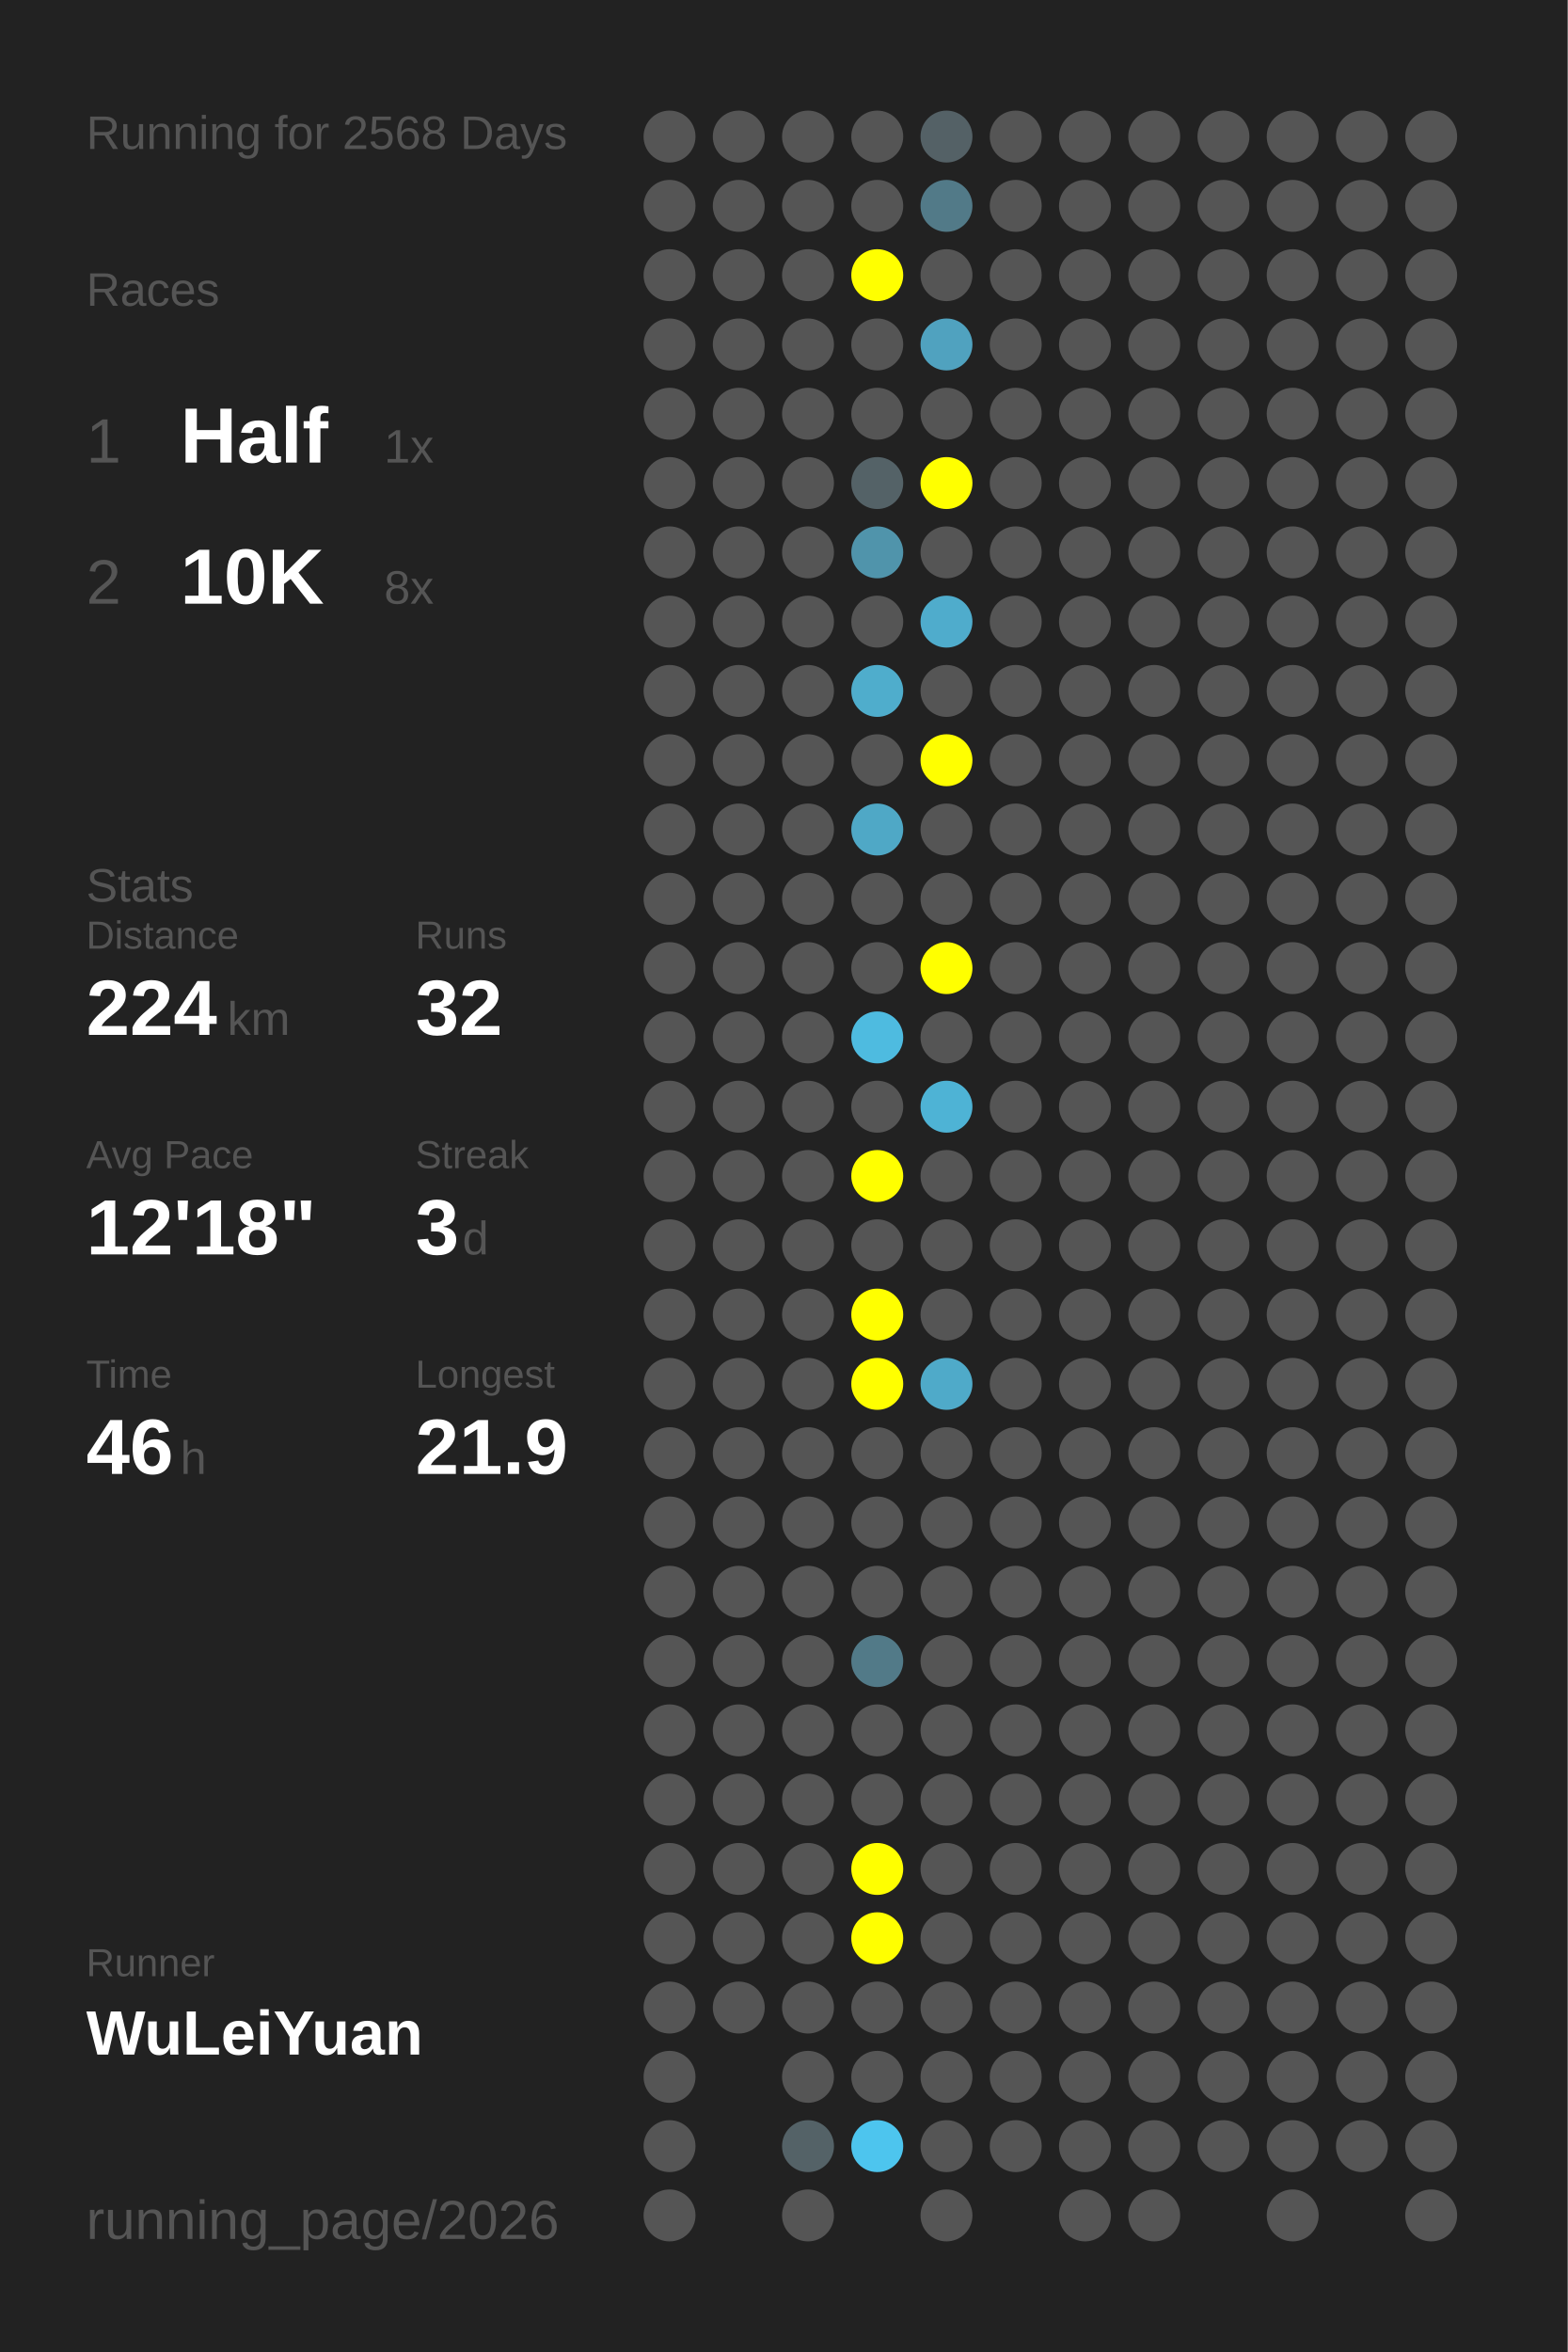
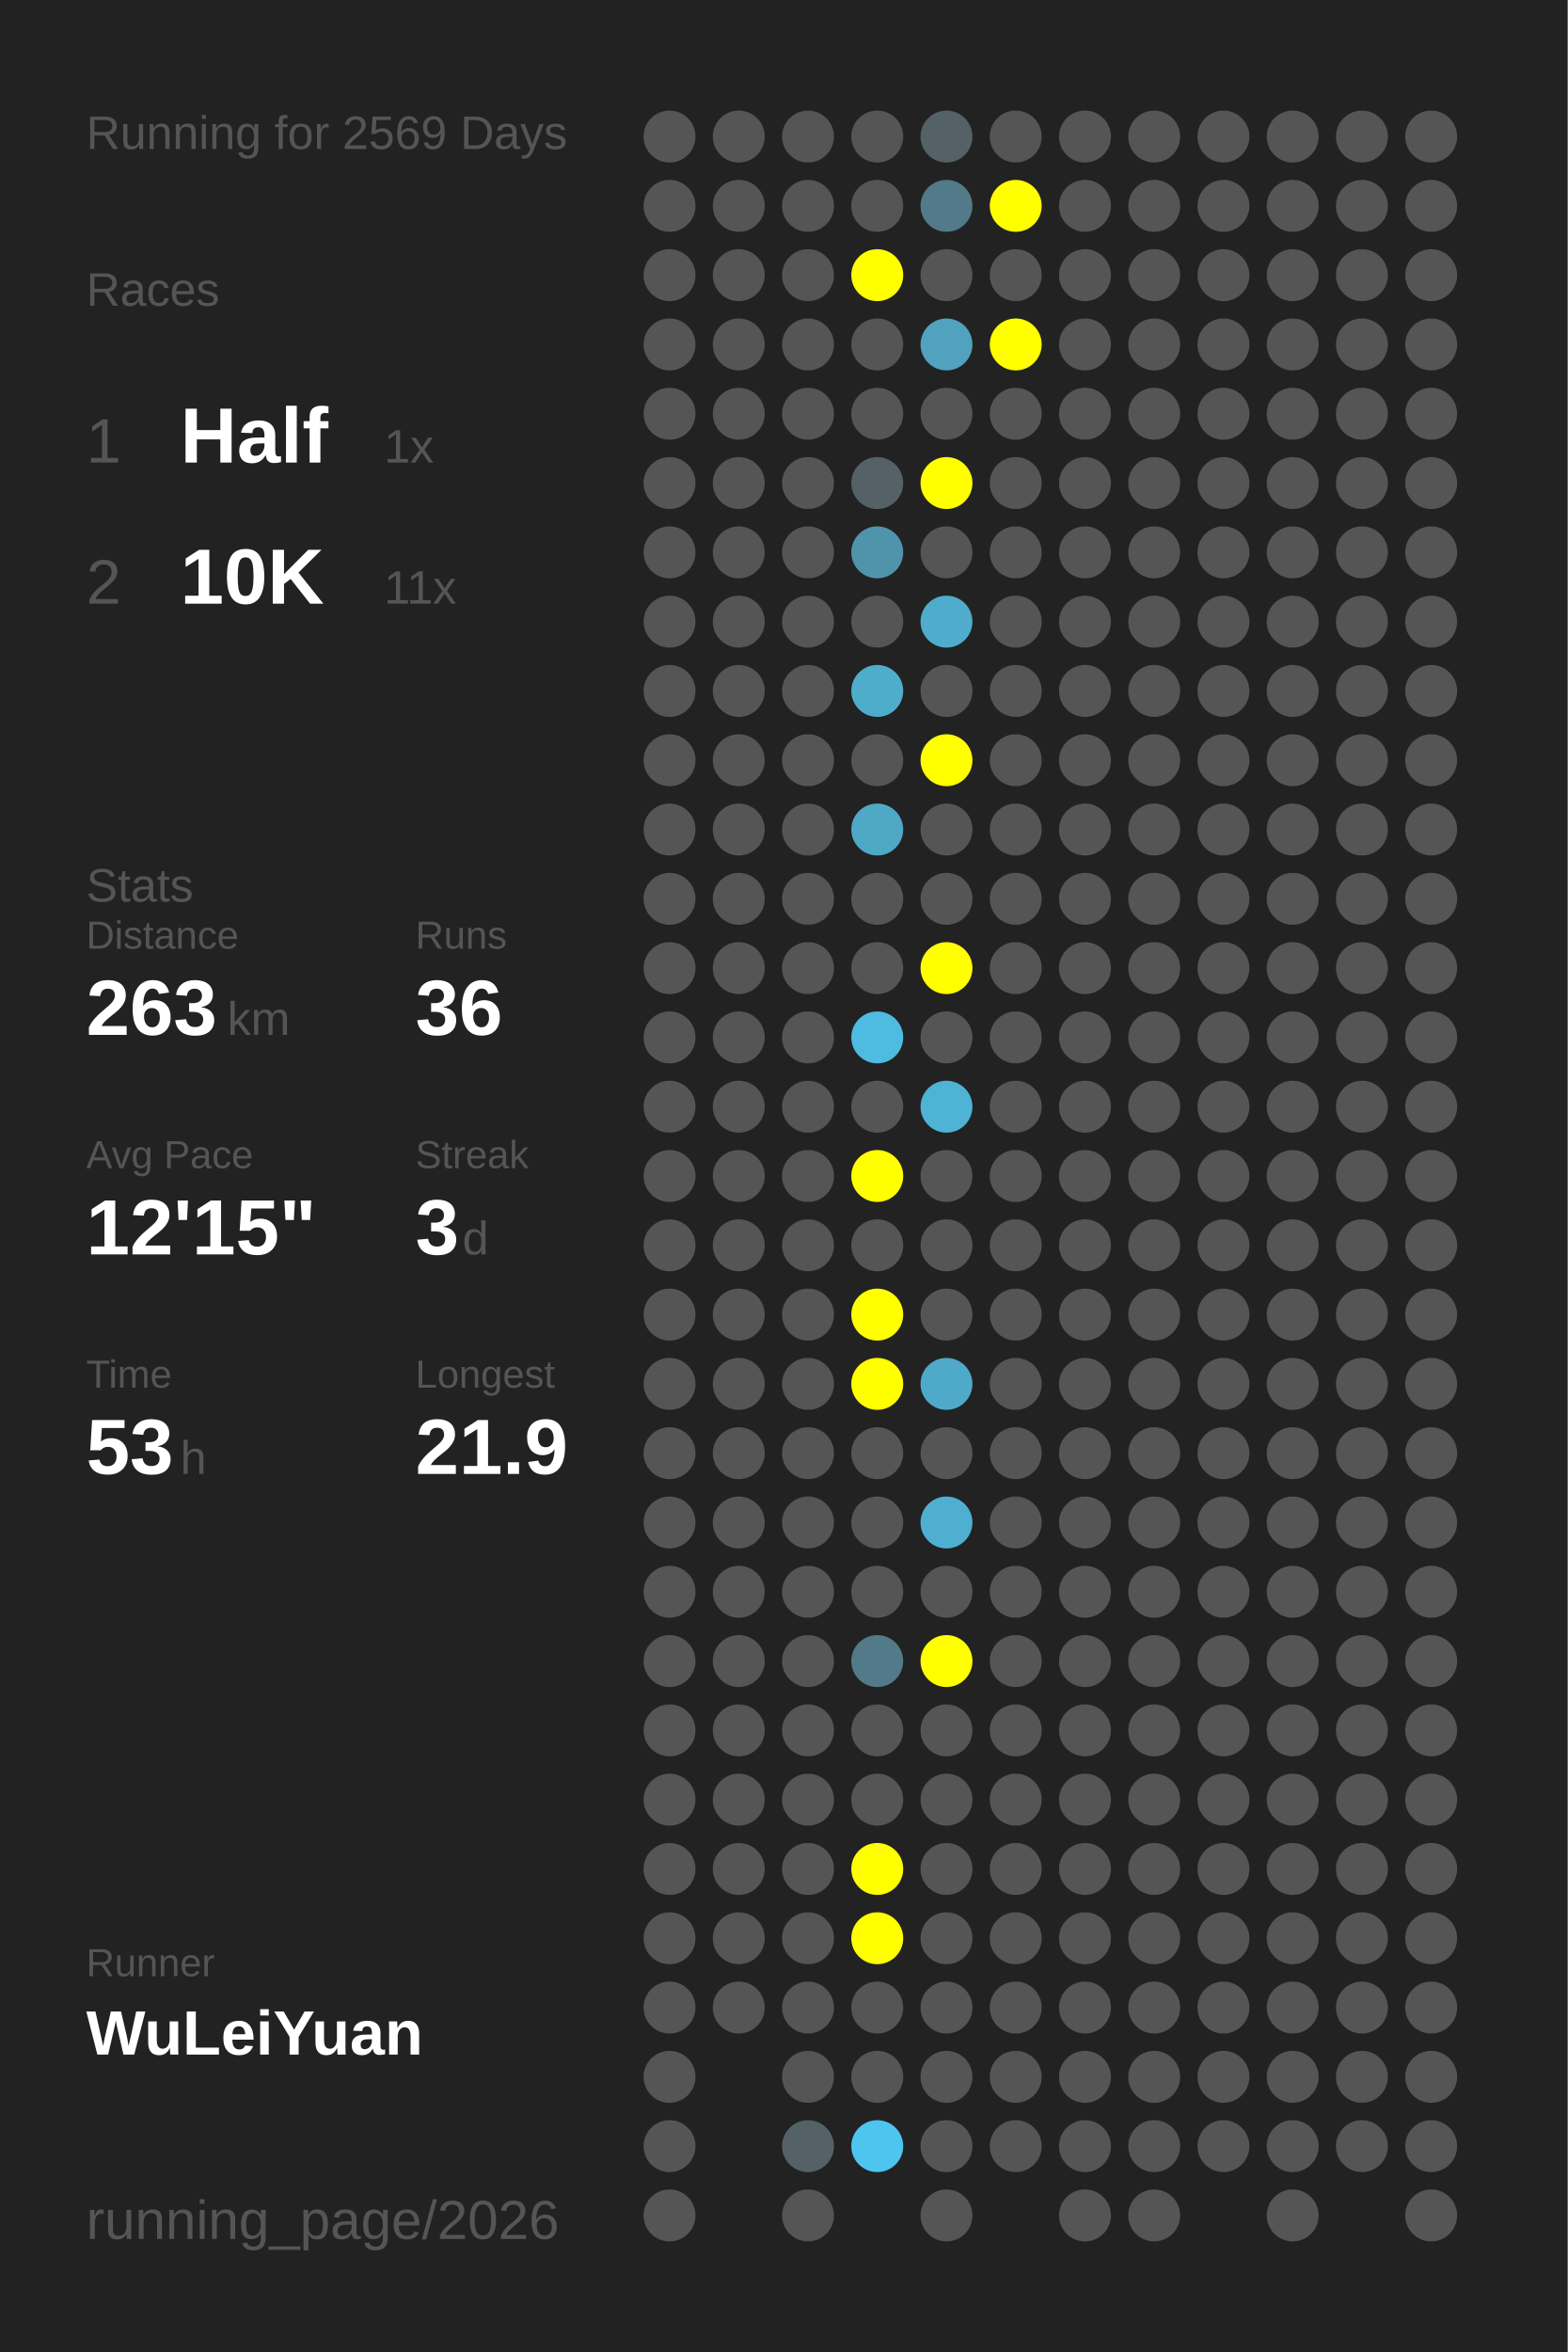
<svg xmlns="http://www.w3.org/2000/svg" baseProfile="full" height="300mm" version="1.1" viewBox="0,0,200,300" width="200mm">
  <defs />
  <rect fill="#222222" height="300" width="200" x="0" y="0" />
-   <text fill="#555555" style="font-size:6px; font-family:Arial;" x="11" y="19">Running for 2568 Days</text>
+   <text fill="#555555" style="font-size:6px; font-family:Arial;" x="11" y="19">Running for 2569 Days</text>
  <text fill="#555555" style="font-size:6px; font-family:Arial;" x="11" y="39">Races</text>
  <text fill="#555555" style="font-size:8px; font-family:Arial;" x="11" y="59">1</text>
  <text fill="#FFFFFF" style="font-size:10px; font-family:Arial; font-weight:bold;" x="23" y="59">Half</text>
  <text fill="#555555" style="font-size:6px; font-family:Arial;" x="49" y="59">1x</text>
  <text fill="#555555" style="font-size:8px; font-family:Arial;" x="11" y="77">2</text>
  <text fill="#FFFFFF" style="font-size:10px; font-family:Arial; font-weight:bold;" x="23" y="77">10K</text>
-   <text fill="#555555" style="font-size:6px; font-family:Arial;" x="49" y="77">8x</text>
+   <text fill="#555555" style="font-size:6px; font-family:Arial;" x="49" y="77">11x</text>
  <text fill="#555555" style="font-size:6px; font-family:Arial;" x="11" y="115">Stats</text>
  <text fill="#555555" style="font-size:5px; font-family:Arial;" x="11" y="121">Distance</text>
-   <text fill="#FFFFFF" style="font-size:10px; font-family:Arial; font-weight:bold;" x="11" y="132">224</text>
+   <text fill="#FFFFFF" style="font-size:10px; font-family:Arial; font-weight:bold;" x="11" y="132">263</text>
  <text fill="#555555" style="font-size:6px; font-family:Arial;" x="29" y="132">km</text>
  <text fill="#555555" style="font-size:5px; font-family:Arial;" x="53" y="121">Runs</text>
-   <text fill="#FFFFFF" style="font-size:10px; font-family:Arial; font-weight:bold;" x="53" y="132">32</text>
+   <text fill="#FFFFFF" style="font-size:10px; font-family:Arial; font-weight:bold;" x="53" y="132">36</text>
  <text fill="#555555" style="font-size:5px; font-family:Arial;" x="11" y="149">Avg Pace</text>
-   <text fill="#FFFFFF" style="font-size:10px; font-family:Arial; font-weight:bold;" x="11" y="160">12'18"</text>
+   <text fill="#FFFFFF" style="font-size:10px; font-family:Arial; font-weight:bold;" x="11" y="160">12'15"</text>
  <text fill="#555555" style="font-size:5px; font-family:Arial;" x="53" y="149">Streak</text>
  <text fill="#FFFFFF" style="font-size:10px; font-family:Arial; font-weight:bold;" x="53" y="160">3</text>
  <text fill="#555555" style="font-size:6px; font-family:Arial;" x="59" y="160">d</text>
  <text fill="#555555" style="font-size:5px; font-family:Arial;" x="11" y="177">Time</text>
-   <text fill="#FFFFFF" style="font-size:10px; font-family:Arial; font-weight:bold;" x="11" y="188">46</text>
+   <text fill="#FFFFFF" style="font-size:10px; font-family:Arial; font-weight:bold;" x="11" y="188">53</text>
  <text fill="#555555" style="font-size:6px; font-family:Arial;" x="23" y="188">h</text>
  <text fill="#555555" style="font-size:5px; font-family:Arial;" x="53" y="177">Longest</text>
  <text fill="#FFFFFF" style="font-size:10px; font-family:Arial; font-weight:bold;" x="53" y="188">21.9</text>
  <text fill="#555555" style="font-size:5px; font-family:Arial;" x="11" y="252.065">Runner</text>
  <text fill="#FFFFFF" style="font-size:8px; font-family:Arial; font-weight:bold;" x="11" y="262.065">WuLeiYuan</text>
  <text fill="#555555" style="font-size:7px; font-family:Arial;" x="11" y="285.581">running_page/2026</text>
  <circle cx="85.417" cy="17.419" fill="#555555" r="3.312" />
  <circle cx="85.417" cy="26.258" fill="#555555" r="3.312" />
  <circle cx="85.417" cy="35.097" fill="#555555" r="3.312" />
  <circle cx="85.417" cy="43.935" fill="#555555" r="3.312" />
  <circle cx="85.417" cy="52.774" fill="#555555" r="3.312" />
  <circle cx="85.417" cy="61.613" fill="#555555" r="3.312" />
  <circle cx="85.417" cy="70.452" fill="#555555" r="3.312" />
  <circle cx="85.417" cy="79.29" fill="#555555" r="3.312" />
  <circle cx="85.417" cy="88.129" fill="#555555" r="3.312" />
  <circle cx="85.417" cy="96.968" fill="#555555" r="3.312" />
  <circle cx="85.417" cy="105.806" fill="#555555" r="3.312" />
  <circle cx="85.417" cy="114.645" fill="#555555" r="3.312" />
  <circle cx="85.417" cy="123.484" fill="#555555" r="3.312" />
  <circle cx="85.417" cy="132.323" fill="#555555" r="3.312" />
  <circle cx="85.417" cy="141.161" fill="#555555" r="3.312" />
  <circle cx="85.417" cy="150" fill="#555555" r="3.312" />
  <circle cx="85.417" cy="158.839" fill="#555555" r="3.312" />
  <circle cx="85.417" cy="167.677" fill="#555555" r="3.312" />
  <circle cx="85.417" cy="176.516" fill="#555555" r="3.312" />
  <circle cx="85.417" cy="185.355" fill="#555555" r="3.312" />
  <circle cx="85.417" cy="194.194" fill="#555555" r="3.312" />
  <circle cx="85.417" cy="203.032" fill="#555555" r="3.312" />
  <circle cx="85.417" cy="211.871" fill="#555555" r="3.312" />
  <circle cx="85.417" cy="220.71" fill="#555555" r="3.312" />
  <circle cx="85.417" cy="229.548" fill="#555555" r="3.312" />
  <circle cx="85.417" cy="238.387" fill="#555555" r="3.312" />
  <circle cx="85.417" cy="247.226" fill="#555555" r="3.312" />
  <circle cx="85.417" cy="256.065" fill="#555555" r="3.312" />
  <circle cx="85.417" cy="264.903" fill="#555555" r="3.312" />
  <circle cx="85.417" cy="273.742" fill="#555555" r="3.312" />
  <circle cx="85.417" cy="282.581" fill="#555555" r="3.312" />
  <circle cx="94.25" cy="17.419" fill="#555555" r="3.312" />
  <circle cx="94.25" cy="26.258" fill="#555555" r="3.312" />
  <circle cx="94.25" cy="35.097" fill="#555555" r="3.312" />
  <circle cx="94.25" cy="43.935" fill="#555555" r="3.312" />
  <circle cx="94.25" cy="52.774" fill="#555555" r="3.312" />
  <circle cx="94.25" cy="61.613" fill="#555555" r="3.312" />
  <circle cx="94.25" cy="70.452" fill="#555555" r="3.312" />
  <circle cx="94.25" cy="79.29" fill="#555555" r="3.312" />
  <circle cx="94.25" cy="88.129" fill="#555555" r="3.312" />
  <circle cx="94.25" cy="96.968" fill="#555555" r="3.312" />
  <circle cx="94.25" cy="105.806" fill="#555555" r="3.312" />
  <circle cx="94.25" cy="114.645" fill="#555555" r="3.312" />
  <circle cx="94.25" cy="123.484" fill="#555555" r="3.312" />
  <circle cx="94.25" cy="132.323" fill="#555555" r="3.312" />
  <circle cx="94.25" cy="141.161" fill="#555555" r="3.312" />
  <circle cx="94.25" cy="150" fill="#555555" r="3.312" />
  <circle cx="94.25" cy="158.839" fill="#555555" r="3.312" />
  <circle cx="94.25" cy="167.677" fill="#555555" r="3.312" />
  <circle cx="94.25" cy="176.516" fill="#555555" r="3.312" />
  <circle cx="94.25" cy="185.355" fill="#555555" r="3.312" />
  <circle cx="94.25" cy="194.194" fill="#555555" r="3.312" />
  <circle cx="94.25" cy="203.032" fill="#555555" r="3.312" />
  <circle cx="94.25" cy="211.871" fill="#555555" r="3.312" />
  <circle cx="94.25" cy="220.71" fill="#555555" r="3.312" />
  <circle cx="94.25" cy="229.548" fill="#555555" r="3.312" />
  <circle cx="94.25" cy="238.387" fill="#555555" r="3.312" />
  <circle cx="94.25" cy="247.226" fill="#555555" r="3.312" />
  <circle cx="94.25" cy="256.065" fill="#555555" r="3.312" />
  <circle cx="103.083" cy="17.419" fill="#555555" r="3.312" />
  <circle cx="103.083" cy="26.258" fill="#555555" r="3.312" />
  <circle cx="103.083" cy="35.097" fill="#555555" r="3.312" />
  <circle cx="103.083" cy="43.935" fill="#555555" r="3.312" />
  <circle cx="103.083" cy="52.774" fill="#555555" r="3.312" />
  <circle cx="103.083" cy="61.613" fill="#555555" r="3.312" />
  <circle cx="103.083" cy="70.452" fill="#555555" r="3.312" />
  <circle cx="103.083" cy="79.29" fill="#555555" r="3.312" />
  <circle cx="103.083" cy="88.129" fill="#555555" r="3.312" />
  <circle cx="103.083" cy="96.968" fill="#555555" r="3.312" />
  <circle cx="103.083" cy="105.806" fill="#555555" r="3.312" />
  <circle cx="103.083" cy="114.645" fill="#555555" r="3.312" />
  <circle cx="103.083" cy="123.484" fill="#555555" r="3.312" />
  <circle cx="103.083" cy="132.323" fill="#555555" r="3.312" />
  <circle cx="103.083" cy="141.161" fill="#555555" r="3.312" />
  <circle cx="103.083" cy="150" fill="#555555" r="3.312" />
  <circle cx="103.083" cy="158.839" fill="#555555" r="3.312" />
  <circle cx="103.083" cy="167.677" fill="#555555" r="3.312" />
  <circle cx="103.083" cy="176.516" fill="#555555" r="3.312" />
  <circle cx="103.083" cy="185.355" fill="#555555" r="3.312" />
  <circle cx="103.083" cy="194.194" fill="#555555" r="3.312" />
  <circle cx="103.083" cy="203.032" fill="#555555" r="3.312" />
  <circle cx="103.083" cy="211.871" fill="#555555" r="3.312" />
  <circle cx="103.083" cy="220.71" fill="#555555" r="3.312" />
  <circle cx="103.083" cy="229.548" fill="#555555" r="3.312" />
  <circle cx="103.083" cy="238.387" fill="#555555" r="3.312" />
  <circle cx="103.083" cy="247.226" fill="#555555" r="3.312" />
  <circle cx="103.083" cy="256.065" fill="#555555" r="3.312" />
  <circle cx="103.083" cy="264.903" fill="#555555" r="3.312" />
  <circle cx="103.083" cy="273.742" fill="#546267" r="3.312" />
  <circle cx="103.083" cy="282.581" fill="#555555" r="3.312" />
  <circle cx="111.917" cy="17.419" fill="#555555" r="3.312" />
  <circle cx="111.917" cy="26.258" fill="#555555" r="3.312" />
  <circle cx="111.917" cy="35.097" fill="#FFFF00" r="3.312" />
  <circle cx="111.917" cy="43.935" fill="#555555" r="3.312" />
  <circle cx="111.917" cy="52.774" fill="#555555" r="3.312" />
  <circle cx="111.917" cy="61.613" fill="#546267" r="3.312" />
  <circle cx="111.917" cy="70.452" fill="#5094ab" r="3.312" />
  <circle cx="111.917" cy="79.29" fill="#555555" r="3.312" />
  <circle cx="111.917" cy="88.129" fill="#4fadcc" r="3.312" />
  <circle cx="111.917" cy="96.968" fill="#555555" r="3.312" />
  <circle cx="111.917" cy="105.806" fill="#4fa8c6" r="3.312" />
  <circle cx="111.917" cy="114.645" fill="#555555" r="3.312" />
  <circle cx="111.917" cy="123.484" fill="#555555" r="3.312" />
  <circle cx="111.917" cy="132.323" fill="#4ebbe0" r="3.312" />
  <circle cx="111.917" cy="141.161" fill="#555555" r="3.312" />
  <circle cx="111.917" cy="150" fill="#FFFF00" r="3.312" />
  <circle cx="111.917" cy="158.839" fill="#555555" r="3.312" />
  <circle cx="111.917" cy="167.677" fill="#FFFF00" r="3.312" />
  <circle cx="111.917" cy="176.516" fill="#FFFF00" r="3.312" />
  <circle cx="111.917" cy="185.355" fill="#555555" r="3.312" />
  <circle cx="111.917" cy="194.194" fill="#555555" r="3.312" />
  <circle cx="111.917" cy="203.032" fill="#555555" r="3.312" />
  <circle cx="111.917" cy="211.871" fill="#527a88" r="3.312" />
  <circle cx="111.917" cy="220.71" fill="#555555" r="3.312" />
  <circle cx="111.917" cy="229.548" fill="#555555" r="3.312" />
  <circle cx="111.917" cy="238.387" fill="#FFFF00" r="3.312" />
  <circle cx="111.917" cy="247.226" fill="#FFFF00" r="3.312" />
  <circle cx="111.917" cy="256.065" fill="#555555" r="3.312" />
  <circle cx="111.917" cy="264.903" fill="#555555" r="3.312" />
  <circle cx="111.917" cy="273.742" fill="#4dc5ee" r="3.312" />
  <circle cx="120.75" cy="17.419" fill="#546166" r="3.312" />
  <circle cx="120.75" cy="26.258" fill="#527a88" r="3.312" />
  <circle cx="120.75" cy="35.097" fill="#555555" r="3.312" />
  <circle cx="120.75" cy="43.935" fill="#50a2bf" r="3.312" />
  <circle cx="120.75" cy="52.774" fill="#555555" r="3.312" />
  <circle cx="120.75" cy="61.613" fill="#FFFF00" r="3.312" />
  <circle cx="120.75" cy="70.452" fill="#555555" r="3.312" />
  <circle cx="120.75" cy="79.29" fill="#4faccc" r="3.312" />
  <circle cx="120.75" cy="88.129" fill="#555555" r="3.312" />
  <circle cx="120.75" cy="96.968" fill="#FFFF00" r="3.312" />
  <circle cx="120.75" cy="105.806" fill="#555555" r="3.312" />
  <circle cx="120.75" cy="114.645" fill="#555555" r="3.312" />
  <circle cx="120.75" cy="123.484" fill="#FFFF00" r="3.312" />
  <circle cx="120.75" cy="132.323" fill="#555555" r="3.312" />
  <circle cx="120.75" cy="141.161" fill="#4eb3d5" r="3.312" />
  <circle cx="120.75" cy="150" fill="#555555" r="3.312" />
  <circle cx="120.75" cy="158.839" fill="#555555" r="3.312" />
  <circle cx="120.75" cy="167.677" fill="#555555" r="3.312" />
  <circle cx="120.75" cy="176.516" fill="#4faac9" r="3.312" />
  <circle cx="120.75" cy="185.355" fill="#555555" r="3.312" />
-   <circle cx="120.75" cy="194.194" fill="#555555" r="3.312" />
+   <circle cx="120.75" cy="194.194" fill="#4fafd0" r="3.312" />
  <circle cx="120.75" cy="203.032" fill="#555555" r="3.312" />
-   <circle cx="120.75" cy="211.871" fill="#555555" r="3.312" />
+   <circle cx="120.75" cy="211.871" fill="#FFFF00" r="3.312" />
  <circle cx="120.75" cy="220.71" fill="#555555" r="3.312" />
  <circle cx="120.75" cy="229.548" fill="#555555" r="3.312" />
  <circle cx="120.75" cy="238.387" fill="#555555" r="3.312" />
  <circle cx="120.75" cy="247.226" fill="#555555" r="3.312" />
  <circle cx="120.75" cy="256.065" fill="#555555" r="3.312" />
  <circle cx="120.75" cy="264.903" fill="#555555" r="3.312" />
  <circle cx="120.75" cy="273.742" fill="#555555" r="3.312" />
  <circle cx="120.75" cy="282.581" fill="#555555" r="3.312" />
  <circle cx="129.583" cy="17.419" fill="#555555" r="3.312" />
-   <circle cx="129.583" cy="26.258" fill="#555555" r="3.312" />
+   <circle cx="129.583" cy="26.258" fill="#FFFF00" r="3.312" />
  <circle cx="129.583" cy="35.097" fill="#555555" r="3.312" />
-   <circle cx="129.583" cy="43.935" fill="#555555" r="3.312" />
+   <circle cx="129.583" cy="43.935" fill="#FFFF00" r="3.312" />
  <circle cx="129.583" cy="52.774" fill="#555555" r="3.312" />
  <circle cx="129.583" cy="61.613" fill="#555555" r="3.312" />
  <circle cx="129.583" cy="70.452" fill="#555555" r="3.312" />
  <circle cx="129.583" cy="79.29" fill="#555555" r="3.312" />
  <circle cx="129.583" cy="88.129" fill="#555555" r="3.312" />
  <circle cx="129.583" cy="96.968" fill="#555555" r="3.312" />
  <circle cx="129.583" cy="105.806" fill="#555555" r="3.312" />
  <circle cx="129.583" cy="114.645" fill="#555555" r="3.312" />
  <circle cx="129.583" cy="123.484" fill="#555555" r="3.312" />
  <circle cx="129.583" cy="132.323" fill="#555555" r="3.312" />
  <circle cx="129.583" cy="141.161" fill="#555555" r="3.312" />
  <circle cx="129.583" cy="150" fill="#555555" r="3.312" />
  <circle cx="129.583" cy="158.839" fill="#555555" r="3.312" />
  <circle cx="129.583" cy="167.677" fill="#555555" r="3.312" />
  <circle cx="129.583" cy="176.516" fill="#555555" r="3.312" />
  <circle cx="129.583" cy="185.355" fill="#555555" r="3.312" />
  <circle cx="129.583" cy="194.194" fill="#555555" r="3.312" />
  <circle cx="129.583" cy="203.032" fill="#555555" r="3.312" />
  <circle cx="129.583" cy="211.871" fill="#555555" r="3.312" />
  <circle cx="129.583" cy="220.71" fill="#555555" r="3.312" />
  <circle cx="129.583" cy="229.548" fill="#555555" r="3.312" />
  <circle cx="129.583" cy="238.387" fill="#555555" r="3.312" />
  <circle cx="129.583" cy="247.226" fill="#555555" r="3.312" />
  <circle cx="129.583" cy="256.065" fill="#555555" r="3.312" />
  <circle cx="129.583" cy="264.903" fill="#555555" r="3.312" />
  <circle cx="129.583" cy="273.742" fill="#555555" r="3.312" />
  <circle cx="138.417" cy="17.419" fill="#555555" r="3.312" />
  <circle cx="138.417" cy="26.258" fill="#555555" r="3.312" />
  <circle cx="138.417" cy="35.097" fill="#555555" r="3.312" />
  <circle cx="138.417" cy="43.935" fill="#555555" r="3.312" />
  <circle cx="138.417" cy="52.774" fill="#555555" r="3.312" />
  <circle cx="138.417" cy="61.613" fill="#555555" r="3.312" />
  <circle cx="138.417" cy="70.452" fill="#555555" r="3.312" />
  <circle cx="138.417" cy="79.29" fill="#555555" r="3.312" />
  <circle cx="138.417" cy="88.129" fill="#555555" r="3.312" />
  <circle cx="138.417" cy="96.968" fill="#555555" r="3.312" />
  <circle cx="138.417" cy="105.806" fill="#555555" r="3.312" />
  <circle cx="138.417" cy="114.645" fill="#555555" r="3.312" />
  <circle cx="138.417" cy="123.484" fill="#555555" r="3.312" />
  <circle cx="138.417" cy="132.323" fill="#555555" r="3.312" />
  <circle cx="138.417" cy="141.161" fill="#555555" r="3.312" />
  <circle cx="138.417" cy="150" fill="#555555" r="3.312" />
  <circle cx="138.417" cy="158.839" fill="#555555" r="3.312" />
  <circle cx="138.417" cy="167.677" fill="#555555" r="3.312" />
  <circle cx="138.417" cy="176.516" fill="#555555" r="3.312" />
  <circle cx="138.417" cy="185.355" fill="#555555" r="3.312" />
  <circle cx="138.417" cy="194.194" fill="#555555" r="3.312" />
  <circle cx="138.417" cy="203.032" fill="#555555" r="3.312" />
  <circle cx="138.417" cy="211.871" fill="#555555" r="3.312" />
  <circle cx="138.417" cy="220.71" fill="#555555" r="3.312" />
  <circle cx="138.417" cy="229.548" fill="#555555" r="3.312" />
  <circle cx="138.417" cy="238.387" fill="#555555" r="3.312" />
  <circle cx="138.417" cy="247.226" fill="#555555" r="3.312" />
  <circle cx="138.417" cy="256.065" fill="#555555" r="3.312" />
  <circle cx="138.417" cy="264.903" fill="#555555" r="3.312" />
  <circle cx="138.417" cy="273.742" fill="#555555" r="3.312" />
  <circle cx="138.417" cy="282.581" fill="#555555" r="3.312" />
  <circle cx="147.25" cy="17.419" fill="#555555" r="3.312" />
  <circle cx="147.25" cy="26.258" fill="#555555" r="3.312" />
  <circle cx="147.25" cy="35.097" fill="#555555" r="3.312" />
  <circle cx="147.25" cy="43.935" fill="#555555" r="3.312" />
  <circle cx="147.25" cy="52.774" fill="#555555" r="3.312" />
  <circle cx="147.25" cy="61.613" fill="#555555" r="3.312" />
  <circle cx="147.25" cy="70.452" fill="#555555" r="3.312" />
  <circle cx="147.25" cy="79.29" fill="#555555" r="3.312" />
  <circle cx="147.25" cy="88.129" fill="#555555" r="3.312" />
  <circle cx="147.25" cy="96.968" fill="#555555" r="3.312" />
  <circle cx="147.25" cy="105.806" fill="#555555" r="3.312" />
  <circle cx="147.25" cy="114.645" fill="#555555" r="3.312" />
  <circle cx="147.25" cy="123.484" fill="#555555" r="3.312" />
  <circle cx="147.25" cy="132.323" fill="#555555" r="3.312" />
  <circle cx="147.25" cy="141.161" fill="#555555" r="3.312" />
  <circle cx="147.25" cy="150" fill="#555555" r="3.312" />
  <circle cx="147.25" cy="158.839" fill="#555555" r="3.312" />
  <circle cx="147.25" cy="167.677" fill="#555555" r="3.312" />
  <circle cx="147.25" cy="176.516" fill="#555555" r="3.312" />
  <circle cx="147.25" cy="185.355" fill="#555555" r="3.312" />
  <circle cx="147.25" cy="194.194" fill="#555555" r="3.312" />
  <circle cx="147.25" cy="203.032" fill="#555555" r="3.312" />
  <circle cx="147.25" cy="211.871" fill="#555555" r="3.312" />
  <circle cx="147.25" cy="220.71" fill="#555555" r="3.312" />
  <circle cx="147.25" cy="229.548" fill="#555555" r="3.312" />
  <circle cx="147.25" cy="238.387" fill="#555555" r="3.312" />
  <circle cx="147.25" cy="247.226" fill="#555555" r="3.312" />
  <circle cx="147.25" cy="256.065" fill="#555555" r="3.312" />
  <circle cx="147.25" cy="264.903" fill="#555555" r="3.312" />
  <circle cx="147.25" cy="273.742" fill="#555555" r="3.312" />
  <circle cx="147.25" cy="282.581" fill="#555555" r="3.312" />
  <circle cx="156.083" cy="17.419" fill="#555555" r="3.312" />
  <circle cx="156.083" cy="26.258" fill="#555555" r="3.312" />
  <circle cx="156.083" cy="35.097" fill="#555555" r="3.312" />
  <circle cx="156.083" cy="43.935" fill="#555555" r="3.312" />
  <circle cx="156.083" cy="52.774" fill="#555555" r="3.312" />
  <circle cx="156.083" cy="61.613" fill="#555555" r="3.312" />
  <circle cx="156.083" cy="70.452" fill="#555555" r="3.312" />
  <circle cx="156.083" cy="79.29" fill="#555555" r="3.312" />
  <circle cx="156.083" cy="88.129" fill="#555555" r="3.312" />
  <circle cx="156.083" cy="96.968" fill="#555555" r="3.312" />
  <circle cx="156.083" cy="105.806" fill="#555555" r="3.312" />
  <circle cx="156.083" cy="114.645" fill="#555555" r="3.312" />
  <circle cx="156.083" cy="123.484" fill="#555555" r="3.312" />
  <circle cx="156.083" cy="132.323" fill="#555555" r="3.312" />
  <circle cx="156.083" cy="141.161" fill="#555555" r="3.312" />
  <circle cx="156.083" cy="150" fill="#555555" r="3.312" />
  <circle cx="156.083" cy="158.839" fill="#555555" r="3.312" />
  <circle cx="156.083" cy="167.677" fill="#555555" r="3.312" />
  <circle cx="156.083" cy="176.516" fill="#555555" r="3.312" />
  <circle cx="156.083" cy="185.355" fill="#555555" r="3.312" />
  <circle cx="156.083" cy="194.194" fill="#555555" r="3.312" />
  <circle cx="156.083" cy="203.032" fill="#555555" r="3.312" />
  <circle cx="156.083" cy="211.871" fill="#555555" r="3.312" />
  <circle cx="156.083" cy="220.71" fill="#555555" r="3.312" />
  <circle cx="156.083" cy="229.548" fill="#555555" r="3.312" />
  <circle cx="156.083" cy="238.387" fill="#555555" r="3.312" />
  <circle cx="156.083" cy="247.226" fill="#555555" r="3.312" />
  <circle cx="156.083" cy="256.065" fill="#555555" r="3.312" />
  <circle cx="156.083" cy="264.903" fill="#555555" r="3.312" />
  <circle cx="156.083" cy="273.742" fill="#555555" r="3.312" />
  <circle cx="164.917" cy="17.419" fill="#555555" r="3.312" />
  <circle cx="164.917" cy="26.258" fill="#555555" r="3.312" />
  <circle cx="164.917" cy="35.097" fill="#555555" r="3.312" />
  <circle cx="164.917" cy="43.935" fill="#555555" r="3.312" />
  <circle cx="164.917" cy="52.774" fill="#555555" r="3.312" />
  <circle cx="164.917" cy="61.613" fill="#555555" r="3.312" />
  <circle cx="164.917" cy="70.452" fill="#555555" r="3.312" />
  <circle cx="164.917" cy="79.29" fill="#555555" r="3.312" />
  <circle cx="164.917" cy="88.129" fill="#555555" r="3.312" />
  <circle cx="164.917" cy="96.968" fill="#555555" r="3.312" />
  <circle cx="164.917" cy="105.806" fill="#555555" r="3.312" />
  <circle cx="164.917" cy="114.645" fill="#555555" r="3.312" />
  <circle cx="164.917" cy="123.484" fill="#555555" r="3.312" />
  <circle cx="164.917" cy="132.323" fill="#555555" r="3.312" />
  <circle cx="164.917" cy="141.161" fill="#555555" r="3.312" />
  <circle cx="164.917" cy="150" fill="#555555" r="3.312" />
  <circle cx="164.917" cy="158.839" fill="#555555" r="3.312" />
  <circle cx="164.917" cy="167.677" fill="#555555" r="3.312" />
  <circle cx="164.917" cy="176.516" fill="#555555" r="3.312" />
  <circle cx="164.917" cy="185.355" fill="#555555" r="3.312" />
  <circle cx="164.917" cy="194.194" fill="#555555" r="3.312" />
  <circle cx="164.917" cy="203.032" fill="#555555" r="3.312" />
  <circle cx="164.917" cy="211.871" fill="#555555" r="3.312" />
  <circle cx="164.917" cy="220.71" fill="#555555" r="3.312" />
  <circle cx="164.917" cy="229.548" fill="#555555" r="3.312" />
  <circle cx="164.917" cy="238.387" fill="#555555" r="3.312" />
  <circle cx="164.917" cy="247.226" fill="#555555" r="3.312" />
  <circle cx="164.917" cy="256.065" fill="#555555" r="3.312" />
  <circle cx="164.917" cy="264.903" fill="#555555" r="3.312" />
  <circle cx="164.917" cy="273.742" fill="#555555" r="3.312" />
  <circle cx="164.917" cy="282.581" fill="#555555" r="3.312" />
  <circle cx="173.75" cy="17.419" fill="#555555" r="3.312" />
  <circle cx="173.75" cy="26.258" fill="#555555" r="3.312" />
  <circle cx="173.75" cy="35.097" fill="#555555" r="3.312" />
  <circle cx="173.75" cy="43.935" fill="#555555" r="3.312" />
  <circle cx="173.75" cy="52.774" fill="#555555" r="3.312" />
  <circle cx="173.75" cy="61.613" fill="#555555" r="3.312" />
  <circle cx="173.75" cy="70.452" fill="#555555" r="3.312" />
  <circle cx="173.75" cy="79.29" fill="#555555" r="3.312" />
  <circle cx="173.75" cy="88.129" fill="#555555" r="3.312" />
  <circle cx="173.75" cy="96.968" fill="#555555" r="3.312" />
  <circle cx="173.75" cy="105.806" fill="#555555" r="3.312" />
  <circle cx="173.75" cy="114.645" fill="#555555" r="3.312" />
  <circle cx="173.75" cy="123.484" fill="#555555" r="3.312" />
  <circle cx="173.75" cy="132.323" fill="#555555" r="3.312" />
  <circle cx="173.75" cy="141.161" fill="#555555" r="3.312" />
  <circle cx="173.75" cy="150" fill="#555555" r="3.312" />
  <circle cx="173.75" cy="158.839" fill="#555555" r="3.312" />
  <circle cx="173.75" cy="167.677" fill="#555555" r="3.312" />
  <circle cx="173.75" cy="176.516" fill="#555555" r="3.312" />
  <circle cx="173.75" cy="185.355" fill="#555555" r="3.312" />
  <circle cx="173.75" cy="194.194" fill="#555555" r="3.312" />
  <circle cx="173.75" cy="203.032" fill="#555555" r="3.312" />
  <circle cx="173.75" cy="211.871" fill="#555555" r="3.312" />
  <circle cx="173.75" cy="220.71" fill="#555555" r="3.312" />
  <circle cx="173.75" cy="229.548" fill="#555555" r="3.312" />
  <circle cx="173.75" cy="238.387" fill="#555555" r="3.312" />
  <circle cx="173.75" cy="247.226" fill="#555555" r="3.312" />
  <circle cx="173.75" cy="256.065" fill="#555555" r="3.312" />
  <circle cx="173.75" cy="264.903" fill="#555555" r="3.312" />
  <circle cx="173.75" cy="273.742" fill="#555555" r="3.312" />
  <circle cx="182.583" cy="17.419" fill="#555555" r="3.312" />
  <circle cx="182.583" cy="26.258" fill="#555555" r="3.312" />
  <circle cx="182.583" cy="35.097" fill="#555555" r="3.312" />
  <circle cx="182.583" cy="43.935" fill="#555555" r="3.312" />
  <circle cx="182.583" cy="52.774" fill="#555555" r="3.312" />
  <circle cx="182.583" cy="61.613" fill="#555555" r="3.312" />
  <circle cx="182.583" cy="70.452" fill="#555555" r="3.312" />
  <circle cx="182.583" cy="79.29" fill="#555555" r="3.312" />
  <circle cx="182.583" cy="88.129" fill="#555555" r="3.312" />
  <circle cx="182.583" cy="96.968" fill="#555555" r="3.312" />
  <circle cx="182.583" cy="105.806" fill="#555555" r="3.312" />
  <circle cx="182.583" cy="114.645" fill="#555555" r="3.312" />
  <circle cx="182.583" cy="123.484" fill="#555555" r="3.312" />
  <circle cx="182.583" cy="132.323" fill="#555555" r="3.312" />
  <circle cx="182.583" cy="141.161" fill="#555555" r="3.312" />
  <circle cx="182.583" cy="150" fill="#555555" r="3.312" />
  <circle cx="182.583" cy="158.839" fill="#555555" r="3.312" />
  <circle cx="182.583" cy="167.677" fill="#555555" r="3.312" />
  <circle cx="182.583" cy="176.516" fill="#555555" r="3.312" />
  <circle cx="182.583" cy="185.355" fill="#555555" r="3.312" />
  <circle cx="182.583" cy="194.194" fill="#555555" r="3.312" />
  <circle cx="182.583" cy="203.032" fill="#555555" r="3.312" />
  <circle cx="182.583" cy="211.871" fill="#555555" r="3.312" />
  <circle cx="182.583" cy="220.71" fill="#555555" r="3.312" />
  <circle cx="182.583" cy="229.548" fill="#555555" r="3.312" />
  <circle cx="182.583" cy="238.387" fill="#555555" r="3.312" />
  <circle cx="182.583" cy="247.226" fill="#555555" r="3.312" />
  <circle cx="182.583" cy="256.065" fill="#555555" r="3.312" />
  <circle cx="182.583" cy="264.903" fill="#555555" r="3.312" />
  <circle cx="182.583" cy="273.742" fill="#555555" r="3.312" />
  <circle cx="182.583" cy="282.581" fill="#555555" r="3.312" />
</svg>
